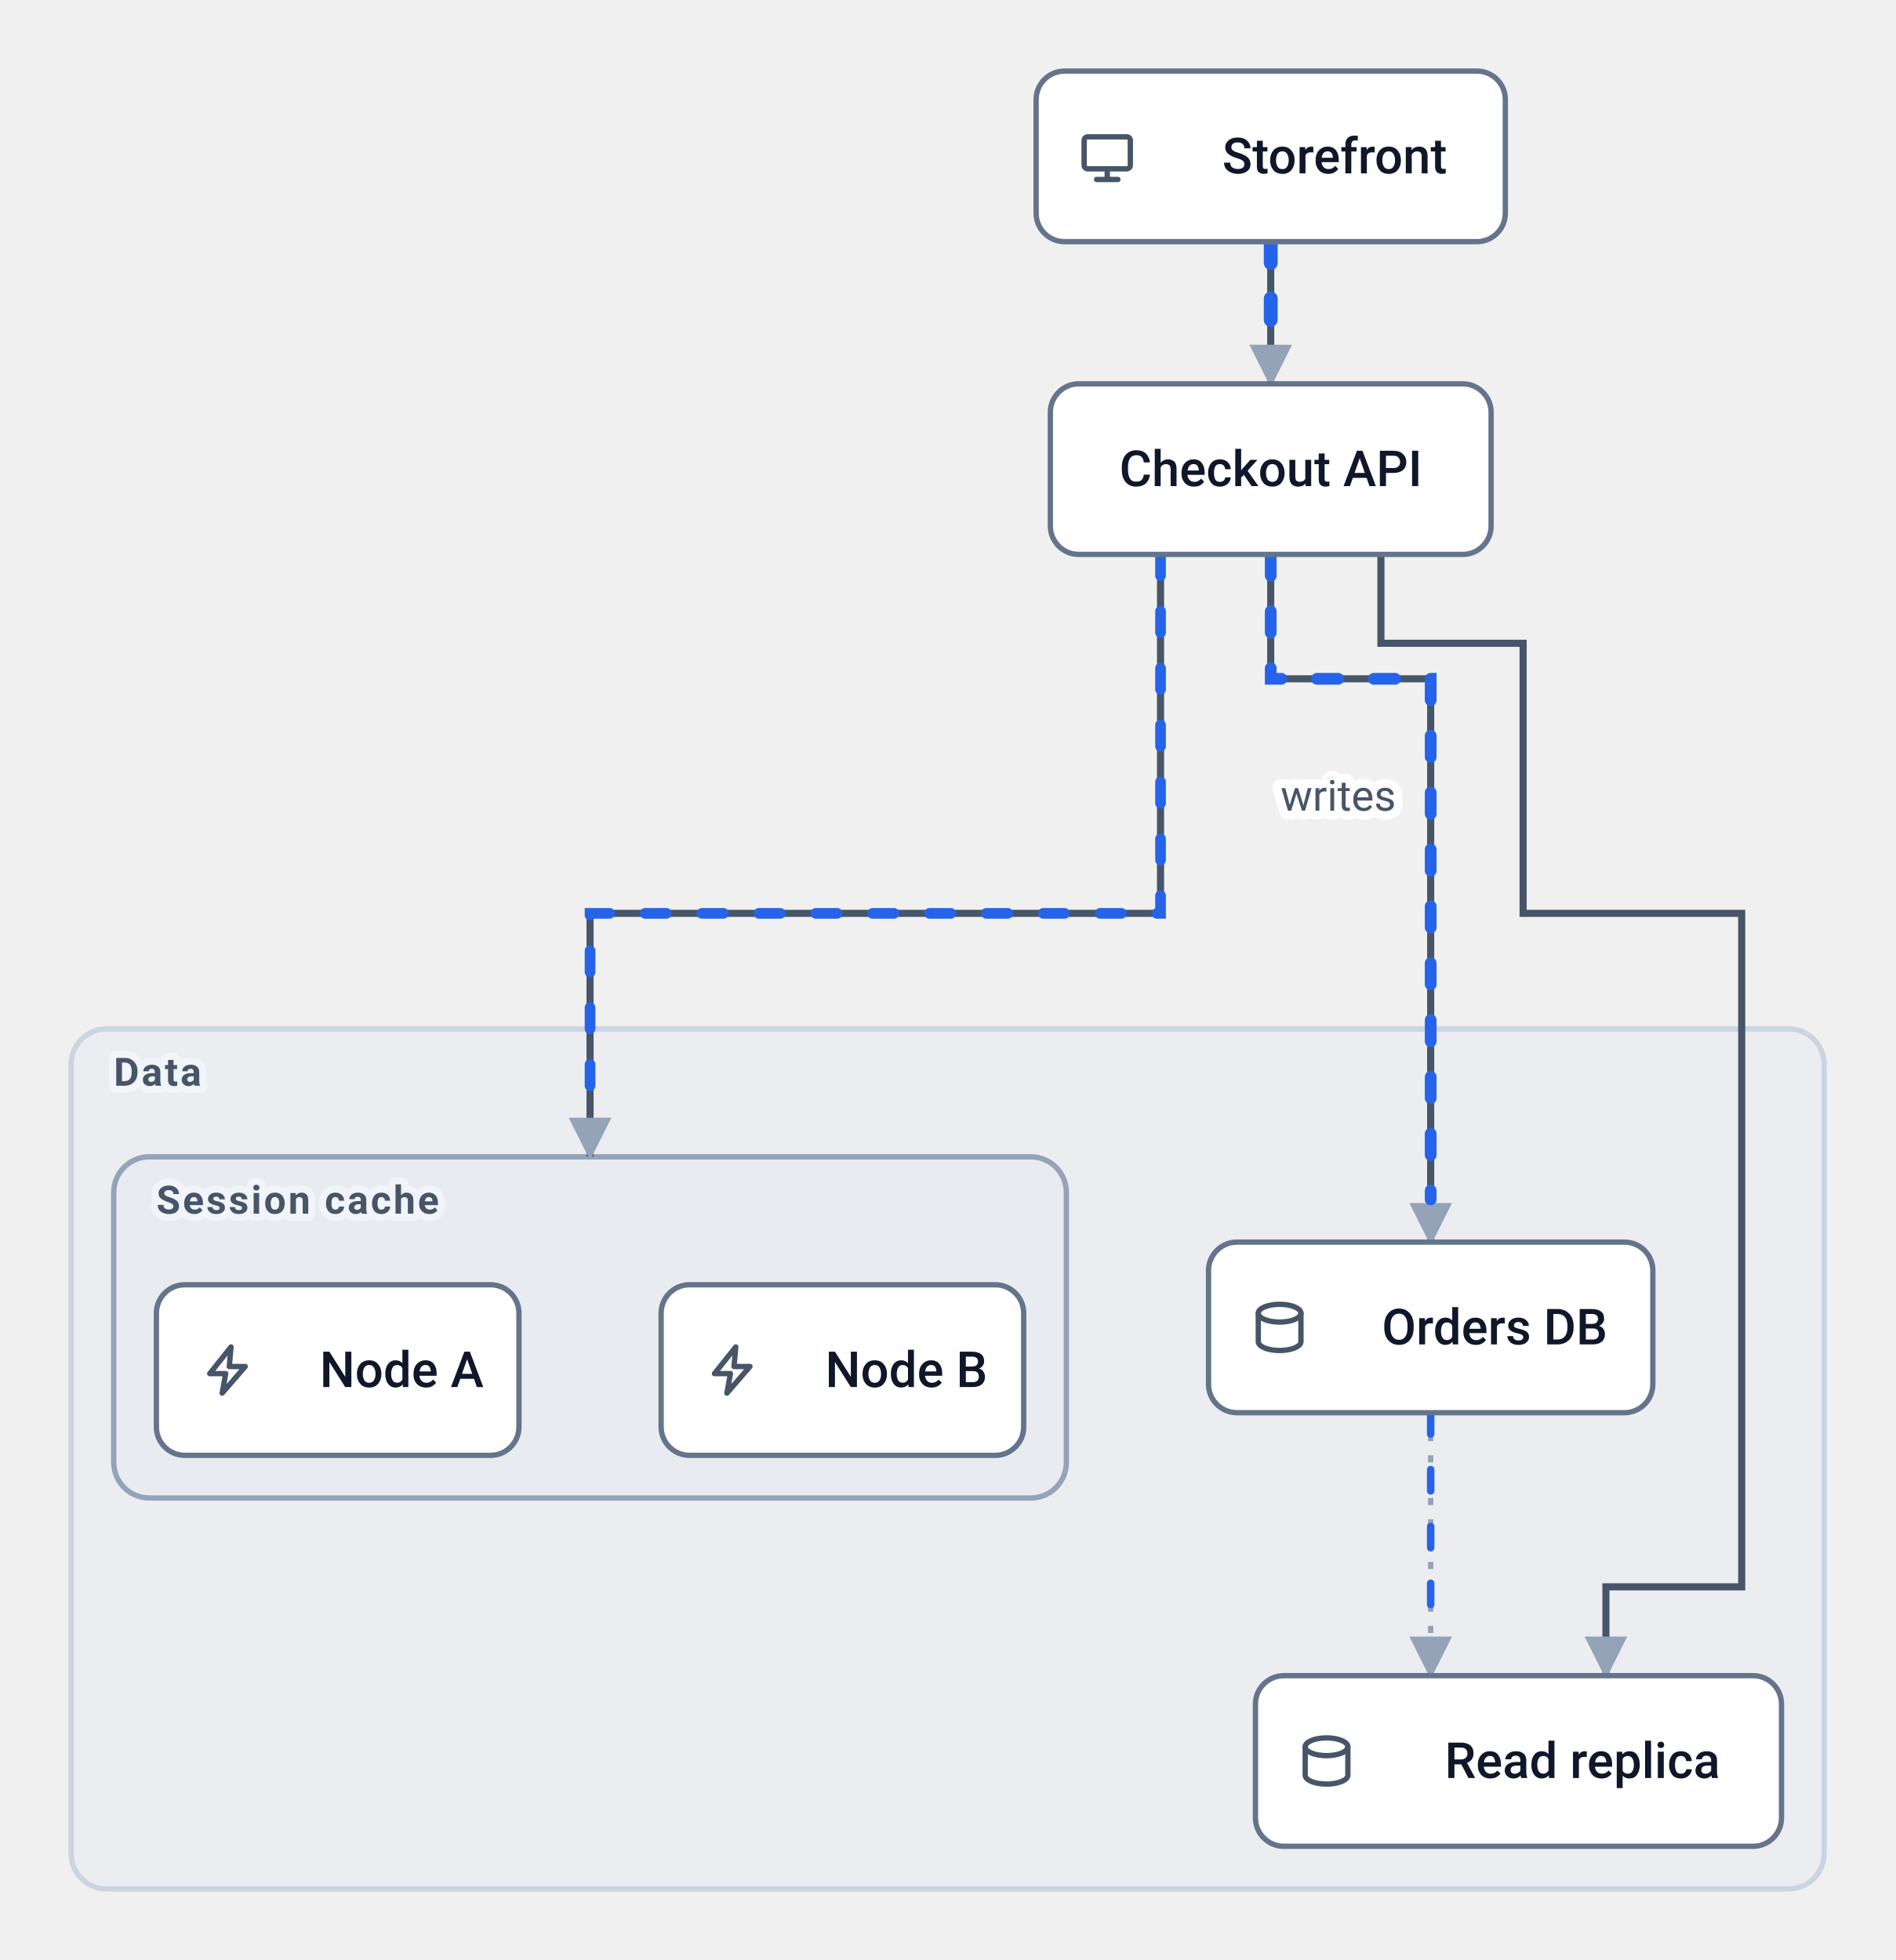
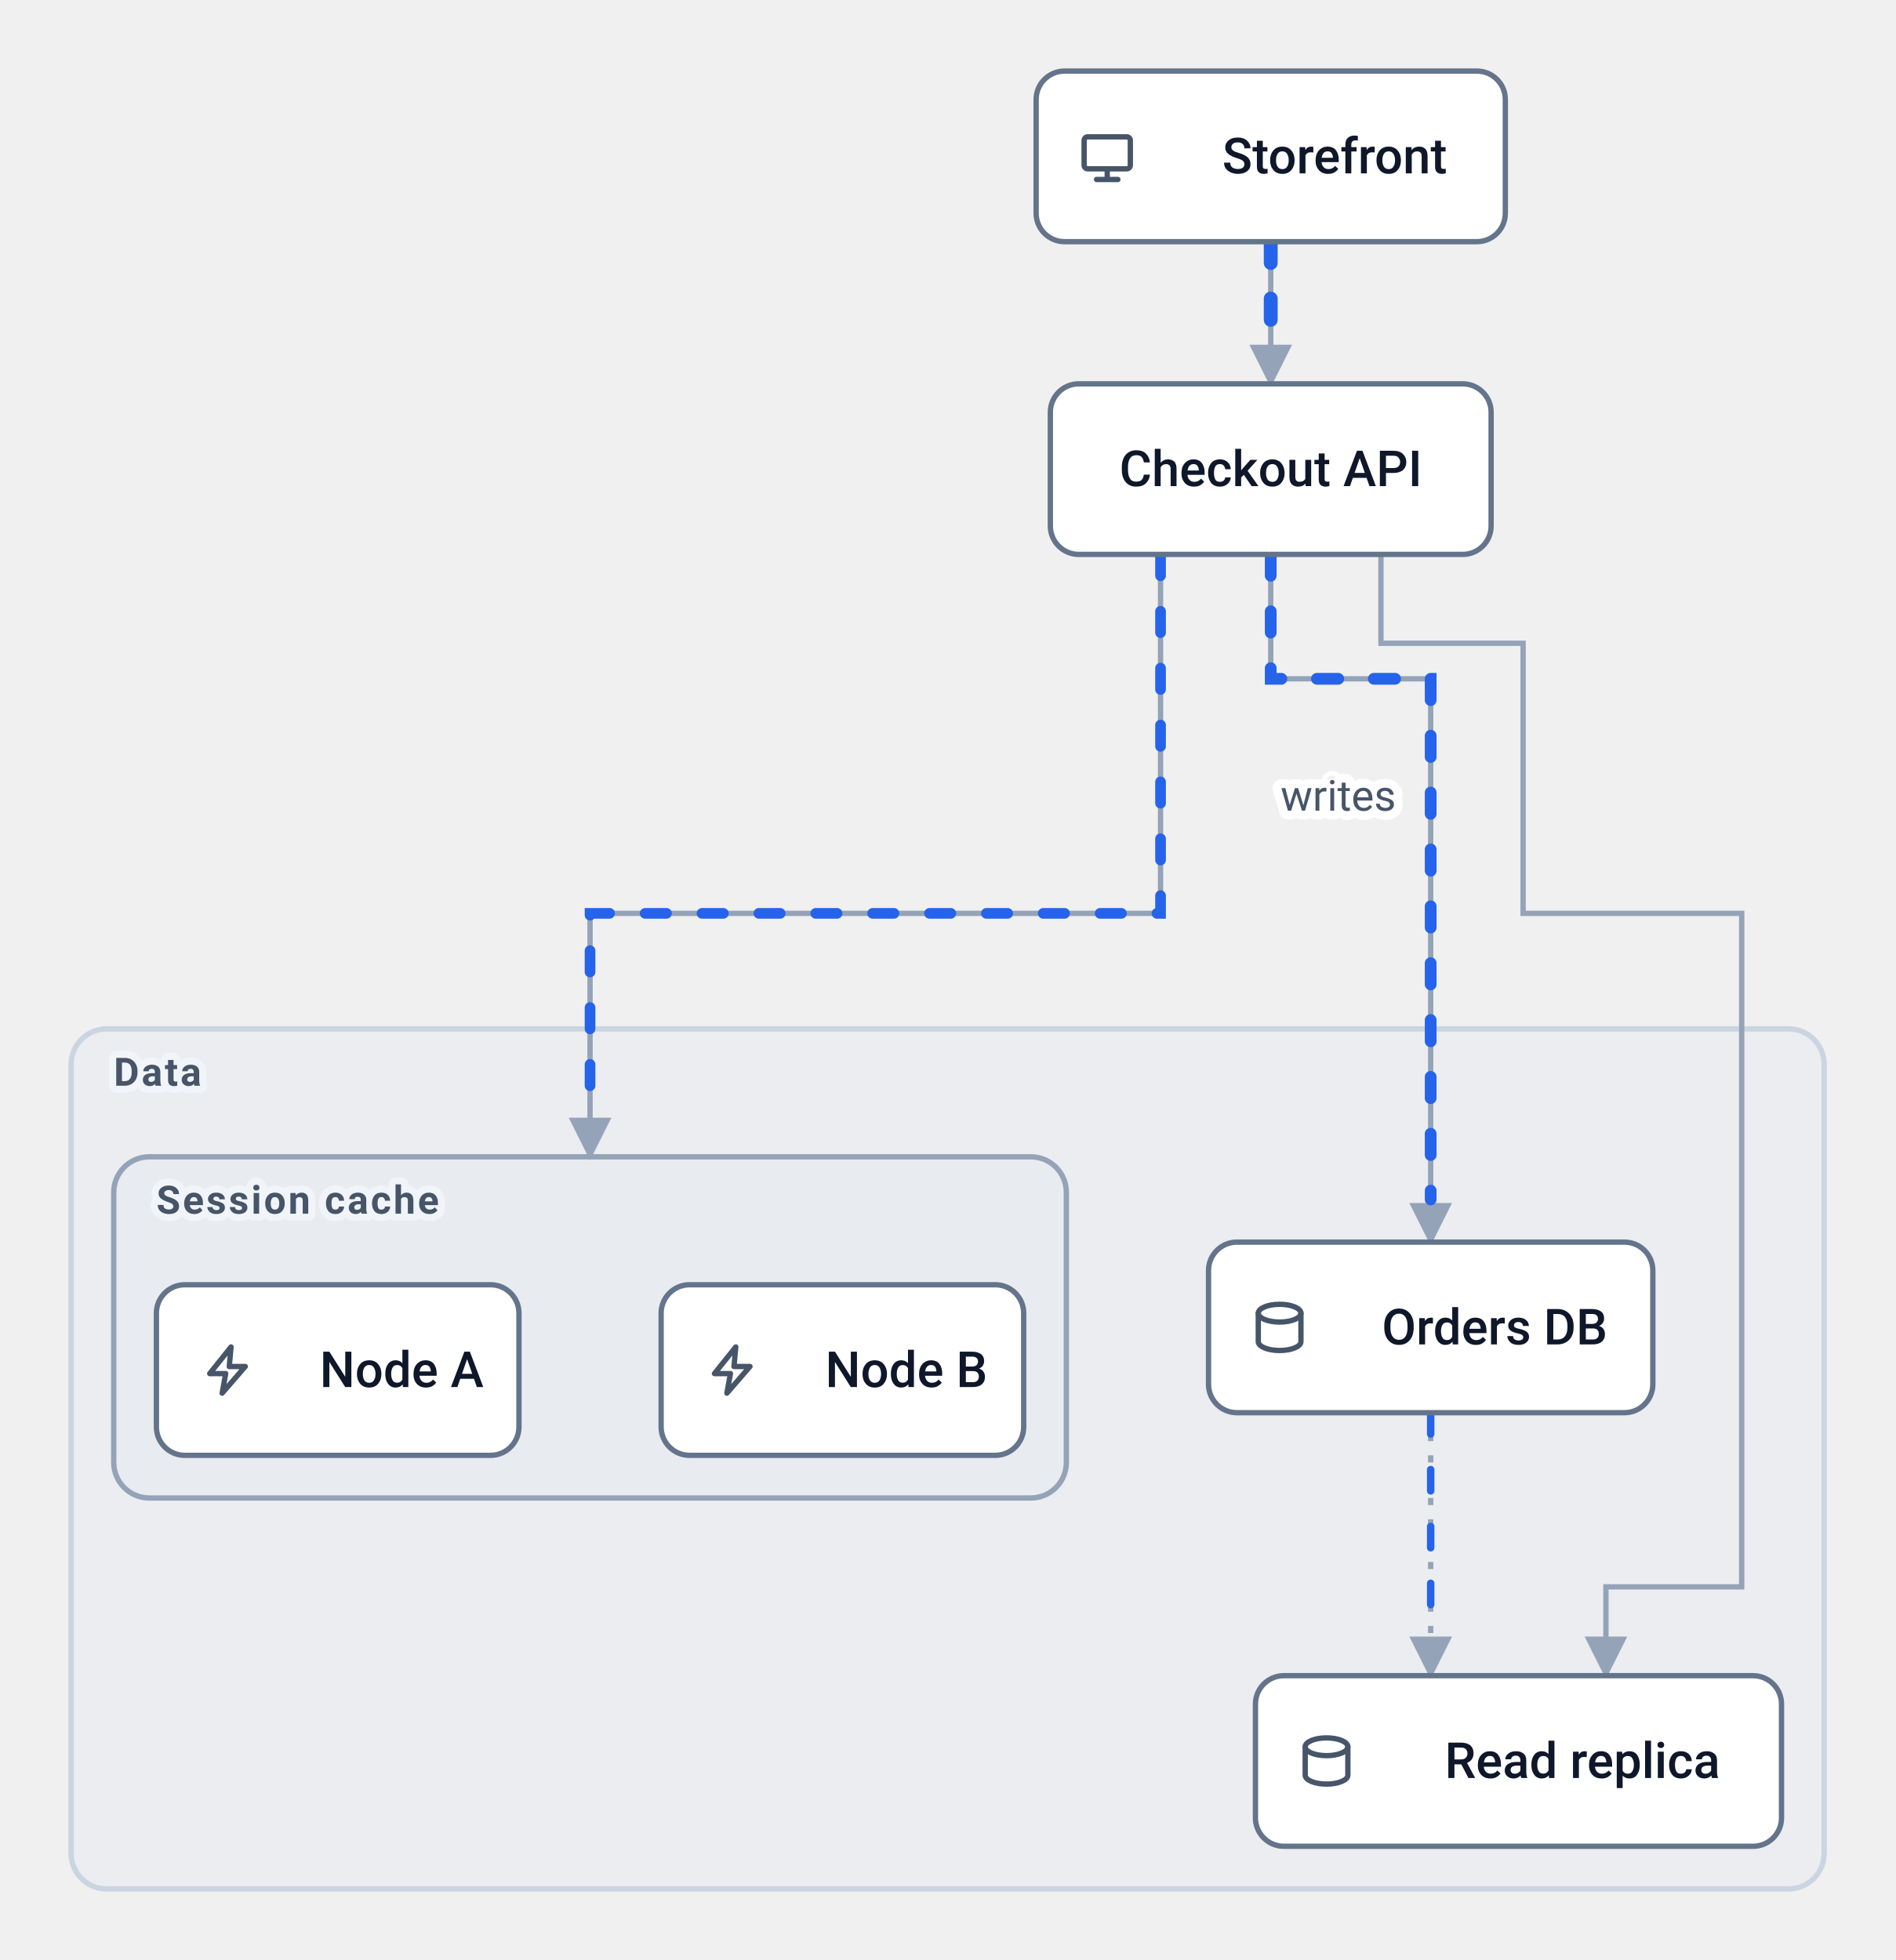
<svg xmlns="http://www.w3.org/2000/svg" viewBox="0 0 533.2 551.5" width="533.2" height="551.5" data-orrery="1">
  <style>.group-box{fill:#e2e8f0;fill-opacity:.35;stroke:#cbd5e1;stroke-width:1.5}
.group-label{font:600 11px system-ui,-apple-system,"Segoe UI",Roboto,sans-serif;fill:#475569;letter-spacing:.06em;text-transform:uppercase;paint-order:stroke;stroke:#f1f5f9;stroke-width:4px;stroke-linejoin:round}
[data-lod="detail"]{opacity:0}
.group[data-collapsed] .group-box{fill-opacity:.7}
.summary-label{font:500 16px system-ui,-apple-system,"Segoe UI",Roboto,sans-serif;fill:#0f172a;text-anchor:middle;dominant-baseline:central}
.summary-count{font:12px system-ui,-apple-system,"Segoe UI",Roboto,sans-serif;fill:#64748b;text-anchor:middle;dominant-baseline:central}
.node-box{fill:#ffffff;stroke:#64748b;stroke-width:1.5}
.node-label{font:500 14px system-ui,-apple-system,"Segoe UI",Roboto,sans-serif;fill:#0f172a;text-anchor:middle;dominant-baseline:central}
.node-tech{font:11px system-ui,-apple-system,"Segoe UI",Roboto,sans-serif;fill:#64748b;text-anchor:middle;dominant-baseline:central}
.replicas rect{fill:#ffffff;stroke:#94a3b8;stroke-width:1.5}
.badge{font:600 11px system-ui,-apple-system,"Segoe UI",Roboto,sans-serif;fill:#475569;text-anchor:end;dominant-baseline:central}
.node[data-ghost]{opacity:.5}.node[data-ghost] .node-box{stroke-dasharray:3 3}.node[data-ghost] .node-label{font-style:italic}
.glyph{fill:none;stroke:#475569;stroke-width:1.5;stroke-linejoin:round;stroke-linecap:round}
.glyph-text{font:600 13px system-ui,-apple-system,"Segoe UI",Roboto,sans-serif;fill:#475569;text-anchor:middle;dominant-baseline:central}
.edge{fill:none;stroke:#94a3b8;stroke-width:1.5}
- .edge.need{stroke:#475569;stroke-width:2}
- .edge-async{stroke-dasharray:6 5}
- .edge-replication{stroke-dasharray:2 4}
- .edge-dataflow{stroke-width:3}
.flow{fill:none;stroke:#2563eb;stroke-linecap:round;stroke-dasharray:6 10;animation:orrery-flow 1s linear infinite}
.edge-label{font:12px system-ui,-apple-system,"Segoe UI",Roboto,sans-serif;fill:#475569;text-anchor:middle;dominant-baseline:central;paint-order:stroke;stroke:#ffffff;stroke-width:5px;stroke-linejoin:round}
.legend text{font:12px system-ui,-apple-system,"Segoe UI",Roboto,sans-serif;fill:#475569;dominant-baseline:central}.legend .legend-name{font-weight:600;fill:#0f172a}
.step-note{font:500 12px system-ui,-apple-system,"Segoe UI",Roboto,sans-serif;fill:#475569;dominant-baseline:central}
@keyframes orrery-flow{to{stroke-dashoffset:-16}}
@keyframes orrery-pulse{0%{stroke-opacity:1}50%{stroke-opacity:0.4}100%{stroke-opacity:1}}
.kind-external .node-box{stroke-dasharray:5 4;fill:#f8fafc}
.gk-region .group-box{stroke-dasharray:8 6}
.gk-zone .group-box{stroke-dasharray:3 5}
.gk-cluster .group-box{stroke:#94a3b8}
.gk-boundary .group-box{stroke:#dc2626;fill-opacity:0;stroke-dasharray:8 6}
+ .edge-async{stroke-dasharray:6 5}
+ .edge-replication{stroke-dasharray:2 4}
+ .edge-dataflow{stroke-width:3}
.st-degraded .node-box{stroke:#d97706;stroke-width:2;fill:#fffbeb}
.st-degraded .group-box{stroke:#d97706;stroke-width:2;fill:#fffbeb}
.st-degraded .node-label{fill:#92400e}
.st-degraded .group-label{fill:#92400e}
.st-failed .node-box{stroke:#dc2626;stroke-width:2;fill:#fef2f2;animation:orrery-pulse 1.2s linear infinite}
.st-failed .group-box{stroke:#dc2626;stroke-width:2;fill:#fef2f2;animation:orrery-pulse 1.2s linear infinite}
.st-failed .node-label{fill:#991b1b}
.st-failed .group-label{fill:#991b1b}
.st-off .node-box{stroke-dasharray:4 4}
.st-off .group-box{stroke-dasharray:4 4}
.st-off{opacity:0.45}</style>
  <defs>
    <marker id="arrow" viewBox="0 0 12 12" refX="11" refY="6" markerWidth="12" markerHeight="12" markerUnits="userSpaceOnUse" orient="auto">
      <path d="M0 0L12 6L0 12z" fill="#94a3b8" />
    </marker>
    <marker id="arrow-start" viewBox="0 0 12 12" refX="1" refY="6" markerWidth="12" markerHeight="12" markerUnits="userSpaceOnUse" orient="auto">
      <path d="M12 0L0 6L12 12z" fill="#94a3b8" />
    </marker>
  </defs>
  <g class="scene">
    <g class="view" data-view="overview" data-title="Overview" data-size="533.2 551.5">
      <g class="groups">
        <g class="group gk-tier st-on" data-group="data" data-bbox="20 289.5 493.2 242" data-state="on">
          <rect class="group-box" x="20" y="289.5" width="493.2" height="242" rx="10" />
          <text class="group-label" x="32" y="305.5">Data</text>
        </g>
        <g class="group gk-cluster st-on" data-group="sessions" data-bbox="32 325.5 268 96" data-state="on">
          <rect class="group-box" x="32" y="325.5" width="268" height="96" rx="10" />
          <text class="group-label" x="44" y="341.5">Session cache</text>
        </g>
      </g>
      <g class="edges">
-         <path class="edge edge-sync need" data-edge="web-&gt;api" data-kind="sync" d="M357.5 68 L357.5 108" marker-end="url(#arrow)" />
+         <path class="edge edge-sync" data-edge="web-&gt;api" data-kind="sync" d="M357.5 68 L357.5 108" marker-end="url(#arrow)" />
        <path class="flow" data-flow="web-&gt;api" data-load="0.8" d="M357.5 68 L357.5 96" style="stroke-width:3.9;animation-duration:1s" />
-         <path class="edge edge-sync need" data-edge="api-&gt;db" data-kind="sync" d="M357.5 156 L357.5 191 L402.5 191 L402.5 349.5" marker-end="url(#arrow)" />
+         <path class="edge edge-sync" data-edge="api-&gt;db" data-kind="sync" d="M357.5 156 L357.5 191 L402.5 191 L402.5 349.5" marker-end="url(#arrow)" />
        <path class="flow" data-flow="api-&gt;db" data-load="0.6" d="M357.5 156 L357.5 191 L402.5 191 L402.5 337.5" style="stroke-width:3.3;animation-duration:1.5s" />
        <text class="edge-label" x="376.5" y="224">writes</text>
-         <path class="edge edge-sync need" data-edge="failover" data-kind="sync" d="M388.5 156 L388.5 181 L428.5 181 L428.5 257 L490 257 L490 446.5 L451.8 446.5 L451.8 471.5" marker-end="url(#arrow)" />
+         <path class="edge edge-sync" data-edge="failover" data-kind="sync" d="M388.5 156 L388.5 181 L428.5 181 L428.5 257 L490 257 L490 446.5 L451.8 446.5 L451.8 471.5" marker-end="url(#arrow)" />
        <path class="flow" data-flow="failover" data-load="0" d="M388.5 156 L388.5 181 L428.5 181 L428.5 257 L490 257 L490 446.5 L451.8 446.5 L451.8 459.5" style="stroke-width:1.5;animation:none;opacity:0" />
        <path class="edge edge-replication" data-edge="db-&gt;replica" data-kind="replication" d="M402.5 397.5 L402.5 471.5" marker-end="url(#arrow)" />
        <path class="flow" data-flow="db-&gt;replica" data-load="0.2" d="M402.5 397.5 L402.5 459.5" style="stroke-width:2.1;animation-duration:2.5s" />
-         <path class="edge edge-sync need" data-edge="api-&gt;sessions" data-kind="sync" d="M326.5 156 L326.5 257 L166 257 L166 325.5" marker-end="url(#arrow)" />
+         <path class="edge edge-sync" data-edge="api-&gt;sessions" data-kind="sync" d="M326.5 156 L326.5 257 L166 257 L166 325.5" marker-end="url(#arrow)" />
        <path class="flow" data-flow="api-&gt;sessions" data-load="0.5" d="M326.5 156 L326.5 257 L166 257 L166 313.5" style="stroke-width:3;animation-duration:1.8s" />
      </g>
      <g class="nodes">
        <g class="node kind-client st-on" data-node="web" data-kind="client" data-state="on" data-bbox="291.5 20 132 48" transform="translate(291.5 20)">
          <rect class="node-box" width="132" height="48" rx="8" />
          <g class="glyph" transform="translate(12 16)">
            <rect x="1.5" y="2.5" width="13" height="9" rx="1" />
            <path d="M5 14.5h6M8 11.5v3" />
          </g>
          <text class="node-label" x="84" y="24">Storefront</text>
        </g>
        <g class="node kind-service st-on" data-node="api" data-kind="service" data-state="on" data-bbox="295.5 108 124 48" transform="translate(295.5 108)">
          <rect class="node-box" width="124" height="48" rx="8" />
          <text class="node-label" x="62" y="24">Checkout API</text>
        </g>
        <g class="node kind-database st-on" data-node="db" data-kind="database" data-state="on" data-bbox="340 349.5 125 48" transform="translate(340 349.5)">
          <rect class="node-box" width="125" height="48" rx="8" />
          <g class="glyph" transform="translate(12 16)">
            <ellipse cx="8" cy="4" rx="6" ry="2.5" />
            <path d="M2 4v8c0 1.4 2.7 2.5 6 2.5s6-1.1 6-2.5V4" />
          </g>
          <text class="node-label" x="80.5" y="24">Orders DB</text>
        </g>
        <g class="node kind-database st-on" data-node="replica" data-kind="database" data-state="on" data-bbox="353.2 471.5 148 48" transform="translate(353.2 471.5)">
          <rect class="node-box" width="148" height="48" rx="8" />
          <g class="glyph" transform="translate(12 16)">
            <ellipse cx="8" cy="4" rx="6" ry="2.5" />
            <path d="M2 4v8c0 1.4 2.7 2.5 6 2.5s6-1.1 6-2.5V4" />
          </g>
          <text class="node-label" x="92" y="24">Read replica</text>
        </g>
        <g class="node kind-cache st-on" data-node="cache-a" data-kind="cache" data-state="on" data-bbox="44 361.5 102 48" transform="translate(44 361.5)">
          <rect class="node-box" width="102" height="48" rx="8" />
          <g class="glyph" transform="translate(12 16)">
            <path d="M9 1.5L3 9h4.5l-1 5.5L13 7H8.5z" />
          </g>
          <text class="node-label" x="69" y="24">Node A</text>
        </g>
        <g class="node kind-cache st-on" data-node="cache-b" data-kind="cache" data-state="on" data-bbox="186 361.5 102 48" transform="translate(186 361.5)">
          <rect class="node-box" width="102" height="48" rx="8" />
          <g class="glyph" transform="translate(12 16)">
            <path d="M9 1.5L3 9h4.5l-1 5.5L13 7H8.5z" />
          </g>
          <text class="node-label" x="69" y="24">Node B</text>
        </g>
      </g>
    </g>
  </g>
</svg>
